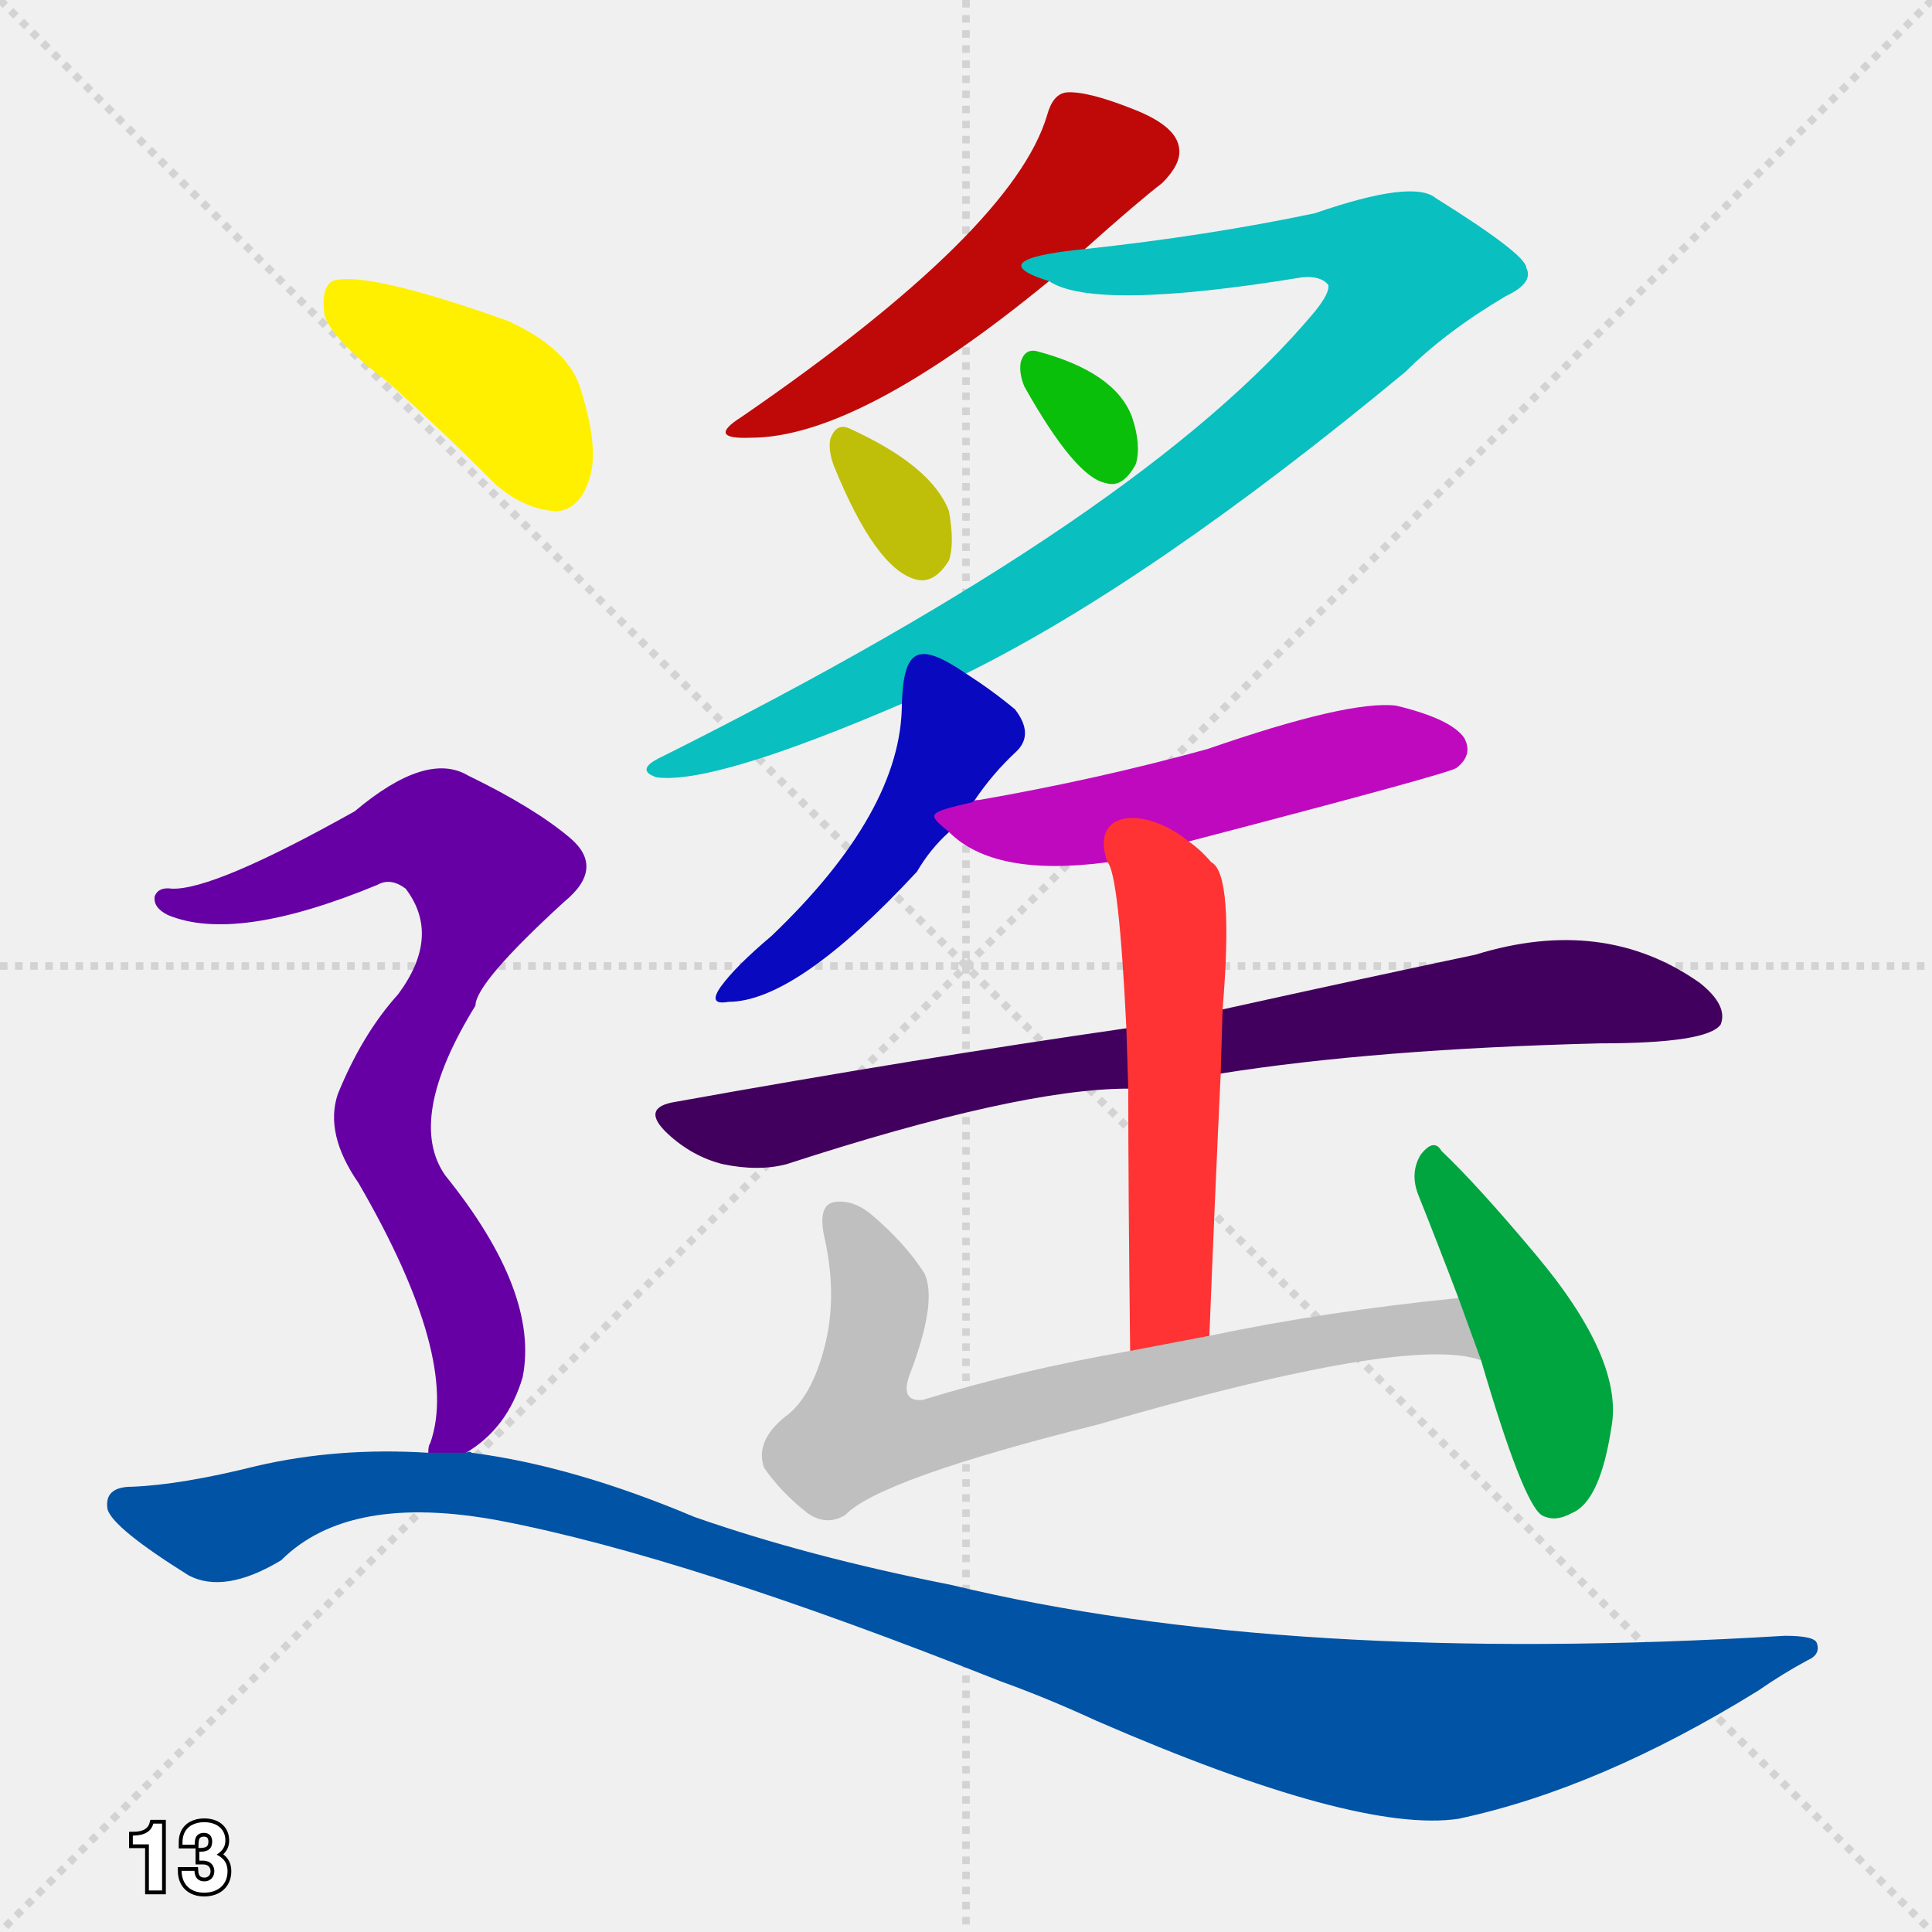
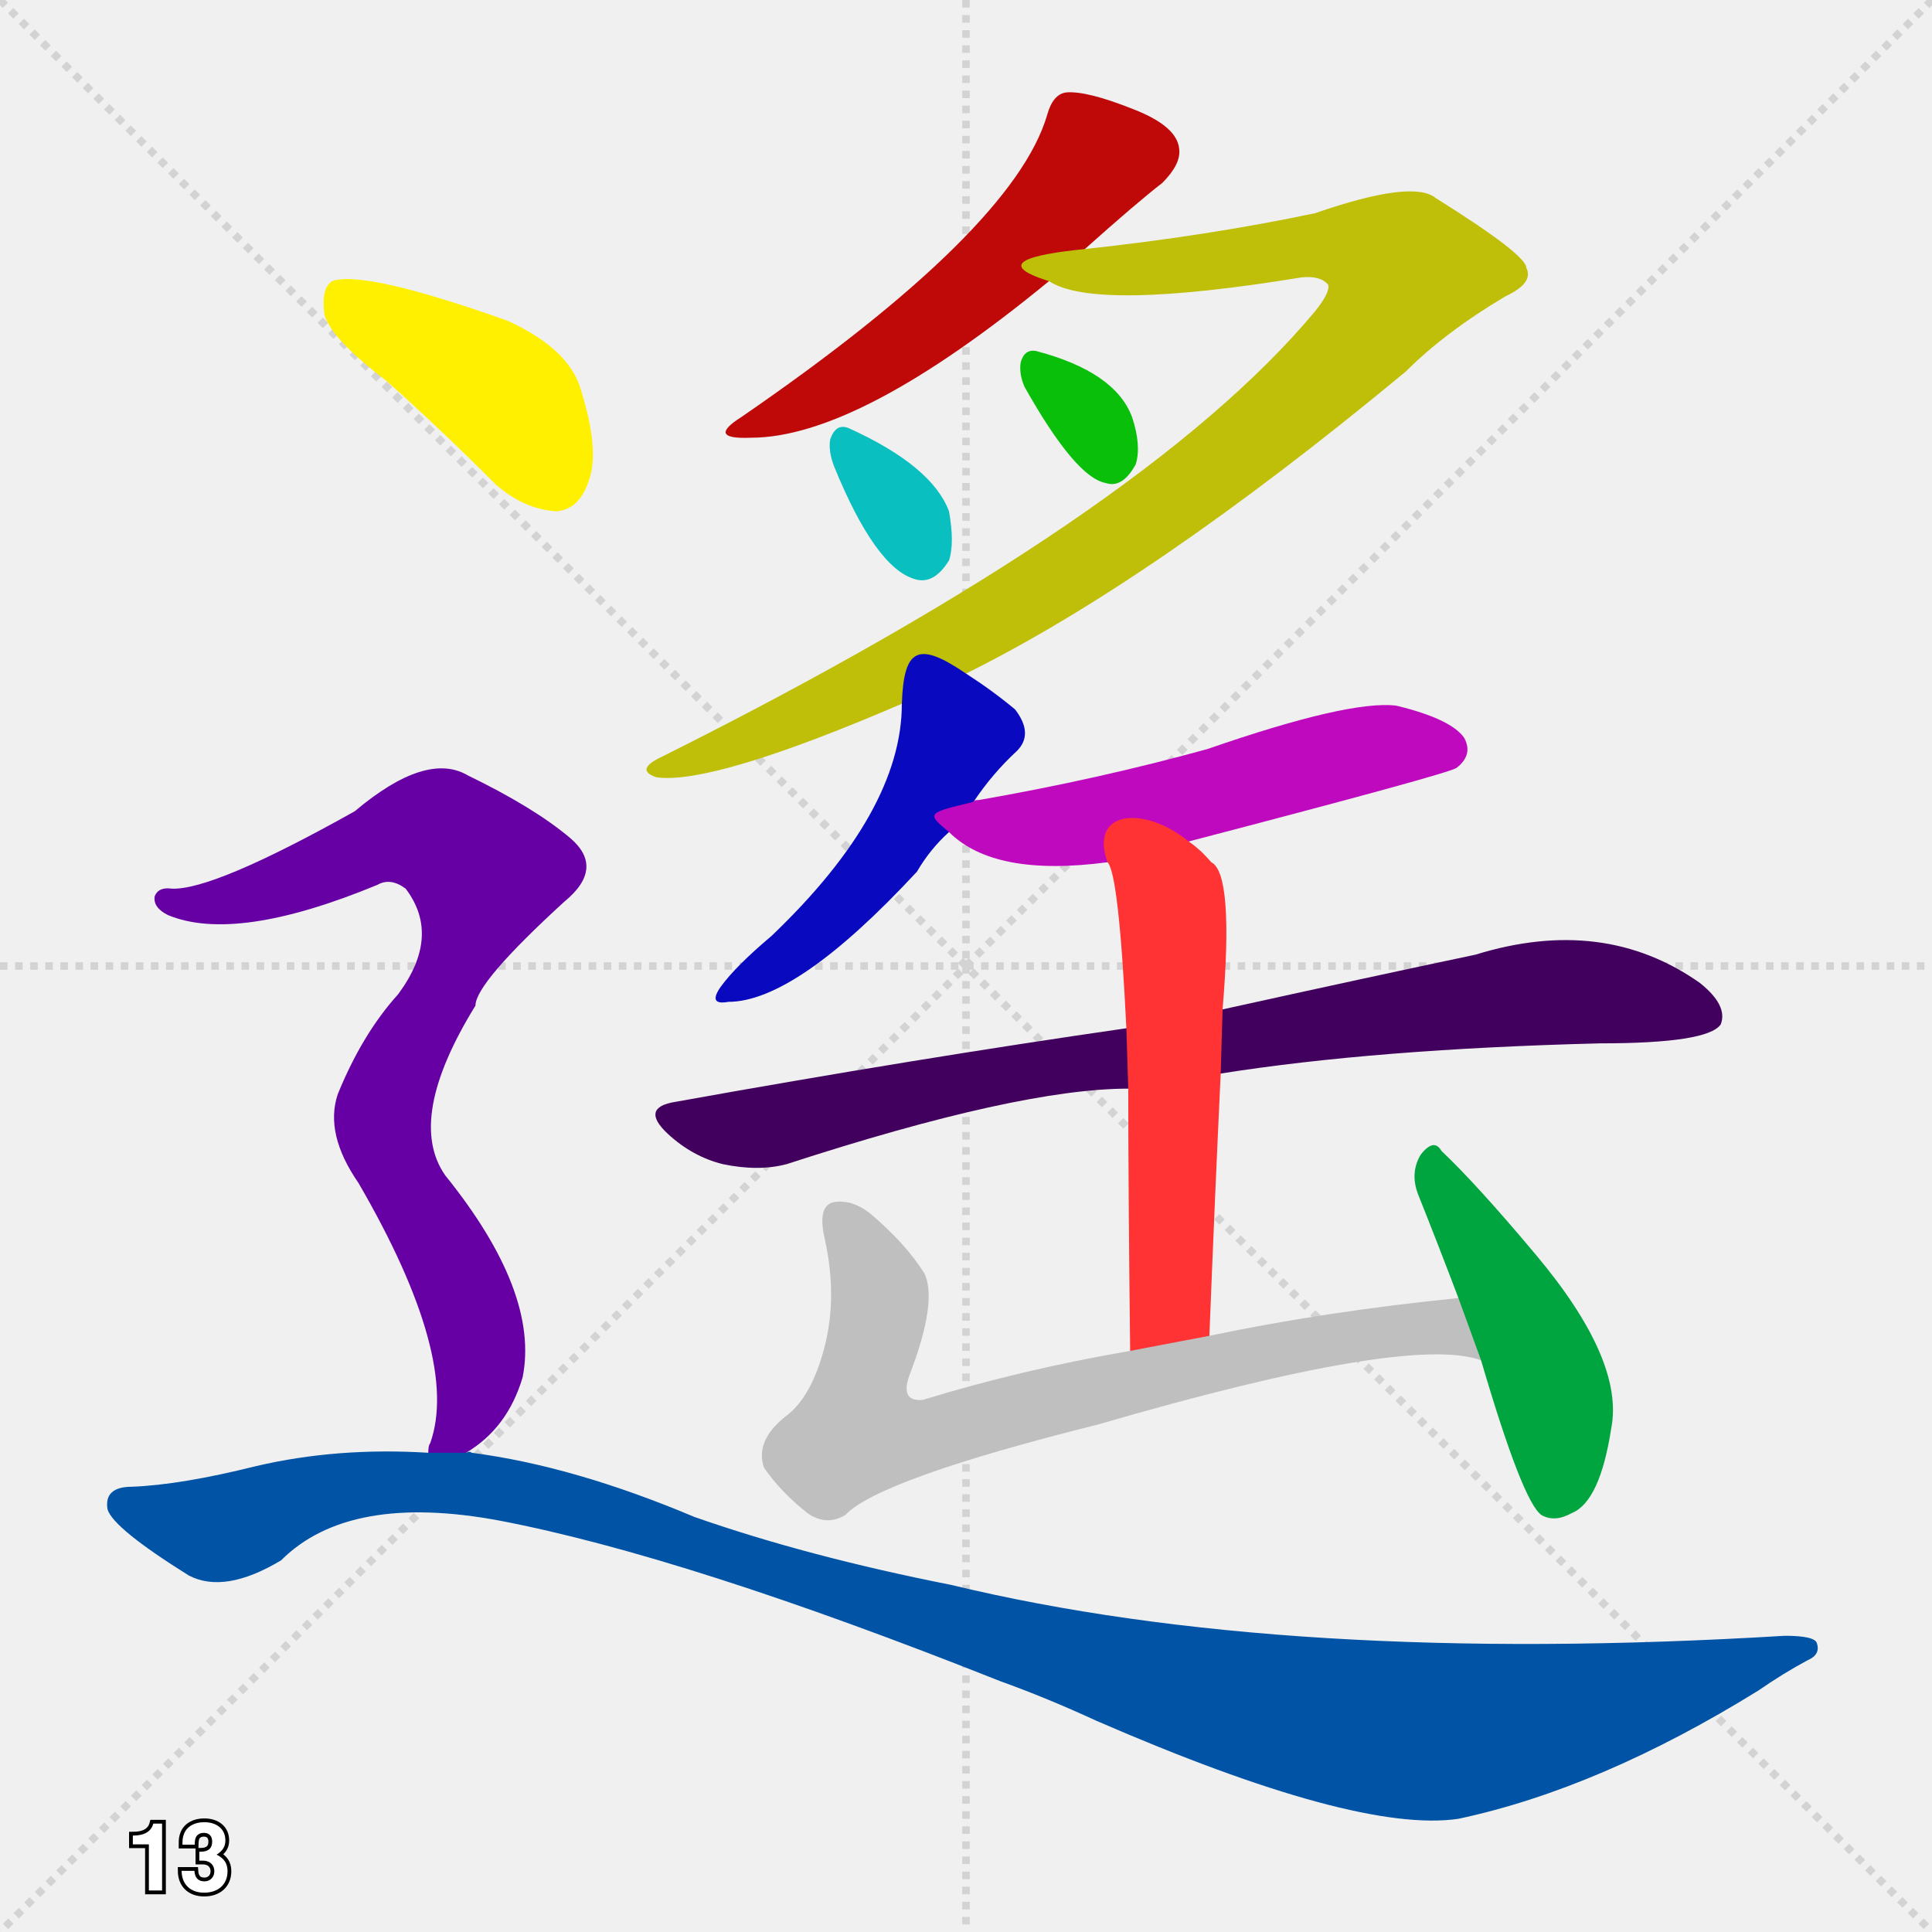
<svg xmlns="http://www.w3.org/2000/svg" version="1.1" viewBox="0 0 1024 1024">
  <g stroke="lightgray" stroke-dasharray="1,1" stroke-width="1" transform="scale(4, 4)">
    <line x1="0" y1="0" x2="256" y2="256" />
    <line x1="256" y1="0" x2="0" y2="256" />
    <line x1="128" y1="0" x2="128" y2="256" />
    <line x1="0" y1="128" x2="256" y2="128" />
  </g>
  <g transform="scale(1, -1) translate(0, -900)">
    <style type="text/css">
        .stroke1 {fill: #BF0909;}
        .stroke2 {fill: #BFBF09;}
        .stroke3 {fill: #09BF09;}
        .stroke4 {fill: #09BFBF;}
        .stroke5 {fill: #0909BF;}
        .stroke6 {fill: #BF09BF;}
        .stroke7 {fill: #42005e;}
        .stroke8 {fill: #ff3333;}
        .stroke9 {fill: #BFBFBF;}
        .stroke10 {fill: #00a53f;}
        .stroke11 {fill: #fff000;}
        .stroke12 {fill: #6600a5;}
        .stroke13 {fill: #0053a5;}
        .stroke14 {fill: #62c22b;}
        .stroke15 {fill: #BF09BF;}
        .stroke16 {fill: #BF0909;}
        .stroke17 {fill: #BFBF09;}
        .stroke18 {fill: #09BF09;}
        .stroke19 {fill: #09BFBF;}
        .stroke20 {fill: #0909BF;}
        text {
            font-family: Helvetica;
            font-size: 50px;
            fill: #FFFFFF;
            paint-order: stroke;
            stroke: #000000;
            stroke-width: 4px;
            stroke-linecap: butt;
            stroke-linejoin: miter;
            font-weight: 800;
        }
    </style>
    <path d="M 575 768 Q 603 793 616 803 Q 626 813 625 821 Q 624 833 601 842 Q 576 852 565 851 Q 558 850 555 839 Q 537 778 393 679 Q 374 667 398 668 Q 455 668 556 751 L 575 768 Z" class="stroke1" />
-     <path d="M 442 653 Q 464 599 485 593 Q 495 590 503 603 Q 506 612 503 629 Q 494 653 450 673 Q 443 676 440 667 Q 439 661 442 653 Z" class="stroke2" />
+     <path d="M 512 543 Q 611 592 745 703 Q 766 724 798 743 Q 813 750 809 758 Q 809 765 761 795 Q 749 805 697 787 Q 640 775 575 768 C 545 765 527 760 556 751 Q 580 735 690 753 Q 700 754 704 749 Q 705 745 697 735 Q 607 627 351 499 Q 336 492 348 488 Q 378 484 478 527 L 512 543 Z" class="stroke2" />
    <path d="M 543 695 Q 570 647 586 644 Q 595 641 602 654 Q 605 664 600 679 Q 591 703 549 714 Q 543 715 541 708 Q 540 702 543 695 Z" class="stroke3" />
-     <path d="M 512 543 Q 611 592 745 703 Q 766 724 798 743 Q 813 750 809 758 Q 809 765 761 795 Q 749 805 697 787 Q 640 775 575 768 C 545 765 527 760 556 751 Q 580 735 690 753 Q 700 754 704 749 Q 705 745 697 735 Q 607 627 351 499 Q 336 492 348 488 Q 378 484 478 527 L 512 543 Z" class="stroke4" />
+     <path d="M 442 653 Q 464 599 485 593 Q 495 590 503 603 Q 506 612 503 629 Q 494 653 450 673 Q 443 676 440 667 Q 439 661 442 653 Z" class="stroke4" />
    <path d="M 516 475 Q 526 490 539 502 Q 548 511 538 524 Q 526 534 512 543 C 487 560 479 557 478 527 Q 478 470 409 404 Q 390 388 382 377 Q 375 367 386 369 Q 422 369 486 438 Q 493 450 503 459 L 516 475 Z" class="stroke5" />
    <path d="M 630 454 Q 768 490 772 493 Q 781 500 776 509 Q 769 519 740 526 Q 715 529 640 503 Q 582 487 519 476 Q 516 476 516 475 C 491 469 491 469 503 459 Q 527 435 587 443 L 630 454 Z" class="stroke6" />
    <path d="M 647 331 Q 729 344 848 347 Q 905 347 912 357 Q 916 367 901 379 Q 850 415 782 394 Q 725 382 648 365 L 597 355 Q 486 339 358 316 Q 339 313 354 299 Q 367 287 383 283 Q 402 279 417 283 Q 540 323 598 323 L 647 331 Z" class="stroke7" />
    <path d="M 641 192 Q 644 268 647 331 L 648 365 Q 654 437 642 443 Q 636 450 630 454 C 607 473 577 471 587 443 Q 593 437 597 355 L 598 323 Q 598 271 599 184 C 599 154 640 162 641 192 Z" class="stroke8" />
    <path d="M 773 212 Q 703 205 641 192 L 599 184 Q 541 174 489 158 Q 477 157 482 171 Q 497 210 490 225 Q 480 241 461 257 Q 452 264 443 263 Q 433 262 437 244 Q 444 213 437 186 Q 430 159 416 149 Q 400 136 405 122 Q 414 109 428 98 Q 438 91 448 97 Q 466 116 582 145 Q 747 193 785 179 C 814 173 803 215 773 212 Z" class="stroke9" />
    <path d="M 785 179 Q 807 104 817 97 Q 824 93 833 98 Q 848 104 854 143 Q 861 179 814 235 Q 783 272 764 290 Q 760 297 753 288 Q 747 278 752 266 Q 762 241 773 212 L 785 179 Z" class="stroke10" />
    <path d="M 205 698 Q 233 673 263 643 Q 278 630 295 629 Q 307 630 312 645 Q 318 661 308 693 Q 302 715 269 730 Q 193 757 176 751 Q 170 747 172 733 Q 176 720 205 698 Z" class="stroke11" />
    <path d="M 247 130 Q 269 143 277 170 Q 286 215 236 277 Q 215 307 252 367 Q 252 379 299 422 Q 321 440 302 456 Q 283 472 248 489 Q 226 502 188 470 Q 113 428 91 429 Q 84 430 82 425 Q 81 419 89 415 Q 125 400 200 431 Q 207 435 215 429 Q 234 404 211 373 Q 192 352 179 320 Q 172 299 190 273 Q 244 180 228 135 Q 227 134 227 130 C 223 111 223 112 247 130 Z" class="stroke12" />
    <path d="M 227 130 Q 179 133 136 123 Q 96 113 70 112 Q 55 112 57 100 Q 60 90 100 65 Q 119 55 149 73 Q 185 109 265 94 Q 364 75 530 9 Q 555 0 581 -12 Q 719 -72 773 -64 Q 848 -48 932 4 Q 945 13 958 20 Q 965 23 963 29 Q 962 33 946 33 Q 682 17 504 60 Q 428 75 368 96 Q 304 123 250 130 Q 249 131 247 130 L 227 130 Z" class="stroke13" />
    <text x="610" y="820" style="transform-origin:610px 820px; transform:scale(1,-1);">1</text>
-     <text x="450" y="661" style="transform-origin:450px 661px; transform:scale(1,-1);">2</text>
+     <text x="562" y="754" style="transform-origin:562px 754px; transform:scale(1,-1);">2</text>
    <text x="551" y="703" style="transform-origin:551px 703px; transform:scale(1,-1);">3</text>
-     <text x="562" y="754" style="transform-origin:562px 754px; transform:scale(1,-1);">4</text>
+     <text x="450" y="661" style="transform-origin:450px 661px; transform:scale(1,-1);">4</text>
    <text x="511" y="531" style="transform-origin:511px 531px; transform:scale(1,-1);">5</text>
    <text x="511" y="459" style="transform-origin:511px 459px; transform:scale(1,-1);">6</text>
    <text x="356" y="308" style="transform-origin:356px 308px; transform:scale(1,-1);">7</text>
    <text x="594" y="444" style="transform-origin:594px 444px; transform:scale(1,-1);">8</text>
    <text x="446" y="252" style="transform-origin:446px 252px; transform:scale(1,-1);">9</text>
    <text x="760" y="280" style="transform-origin:760px 280px; transform:scale(1,-1);">10</text>
    <text x="181" y="744" style="transform-origin:181px 744px; transform:scale(1,-1);">11</text>
    <text x="89" y="422" style="transform-origin:89px 422px; transform:scale(1,-1);">12</text>
    <text x="67" y="102" style="transform-origin:67px 102px; transform:scale(1,-1);">13</text>
  </g>
</svg>
